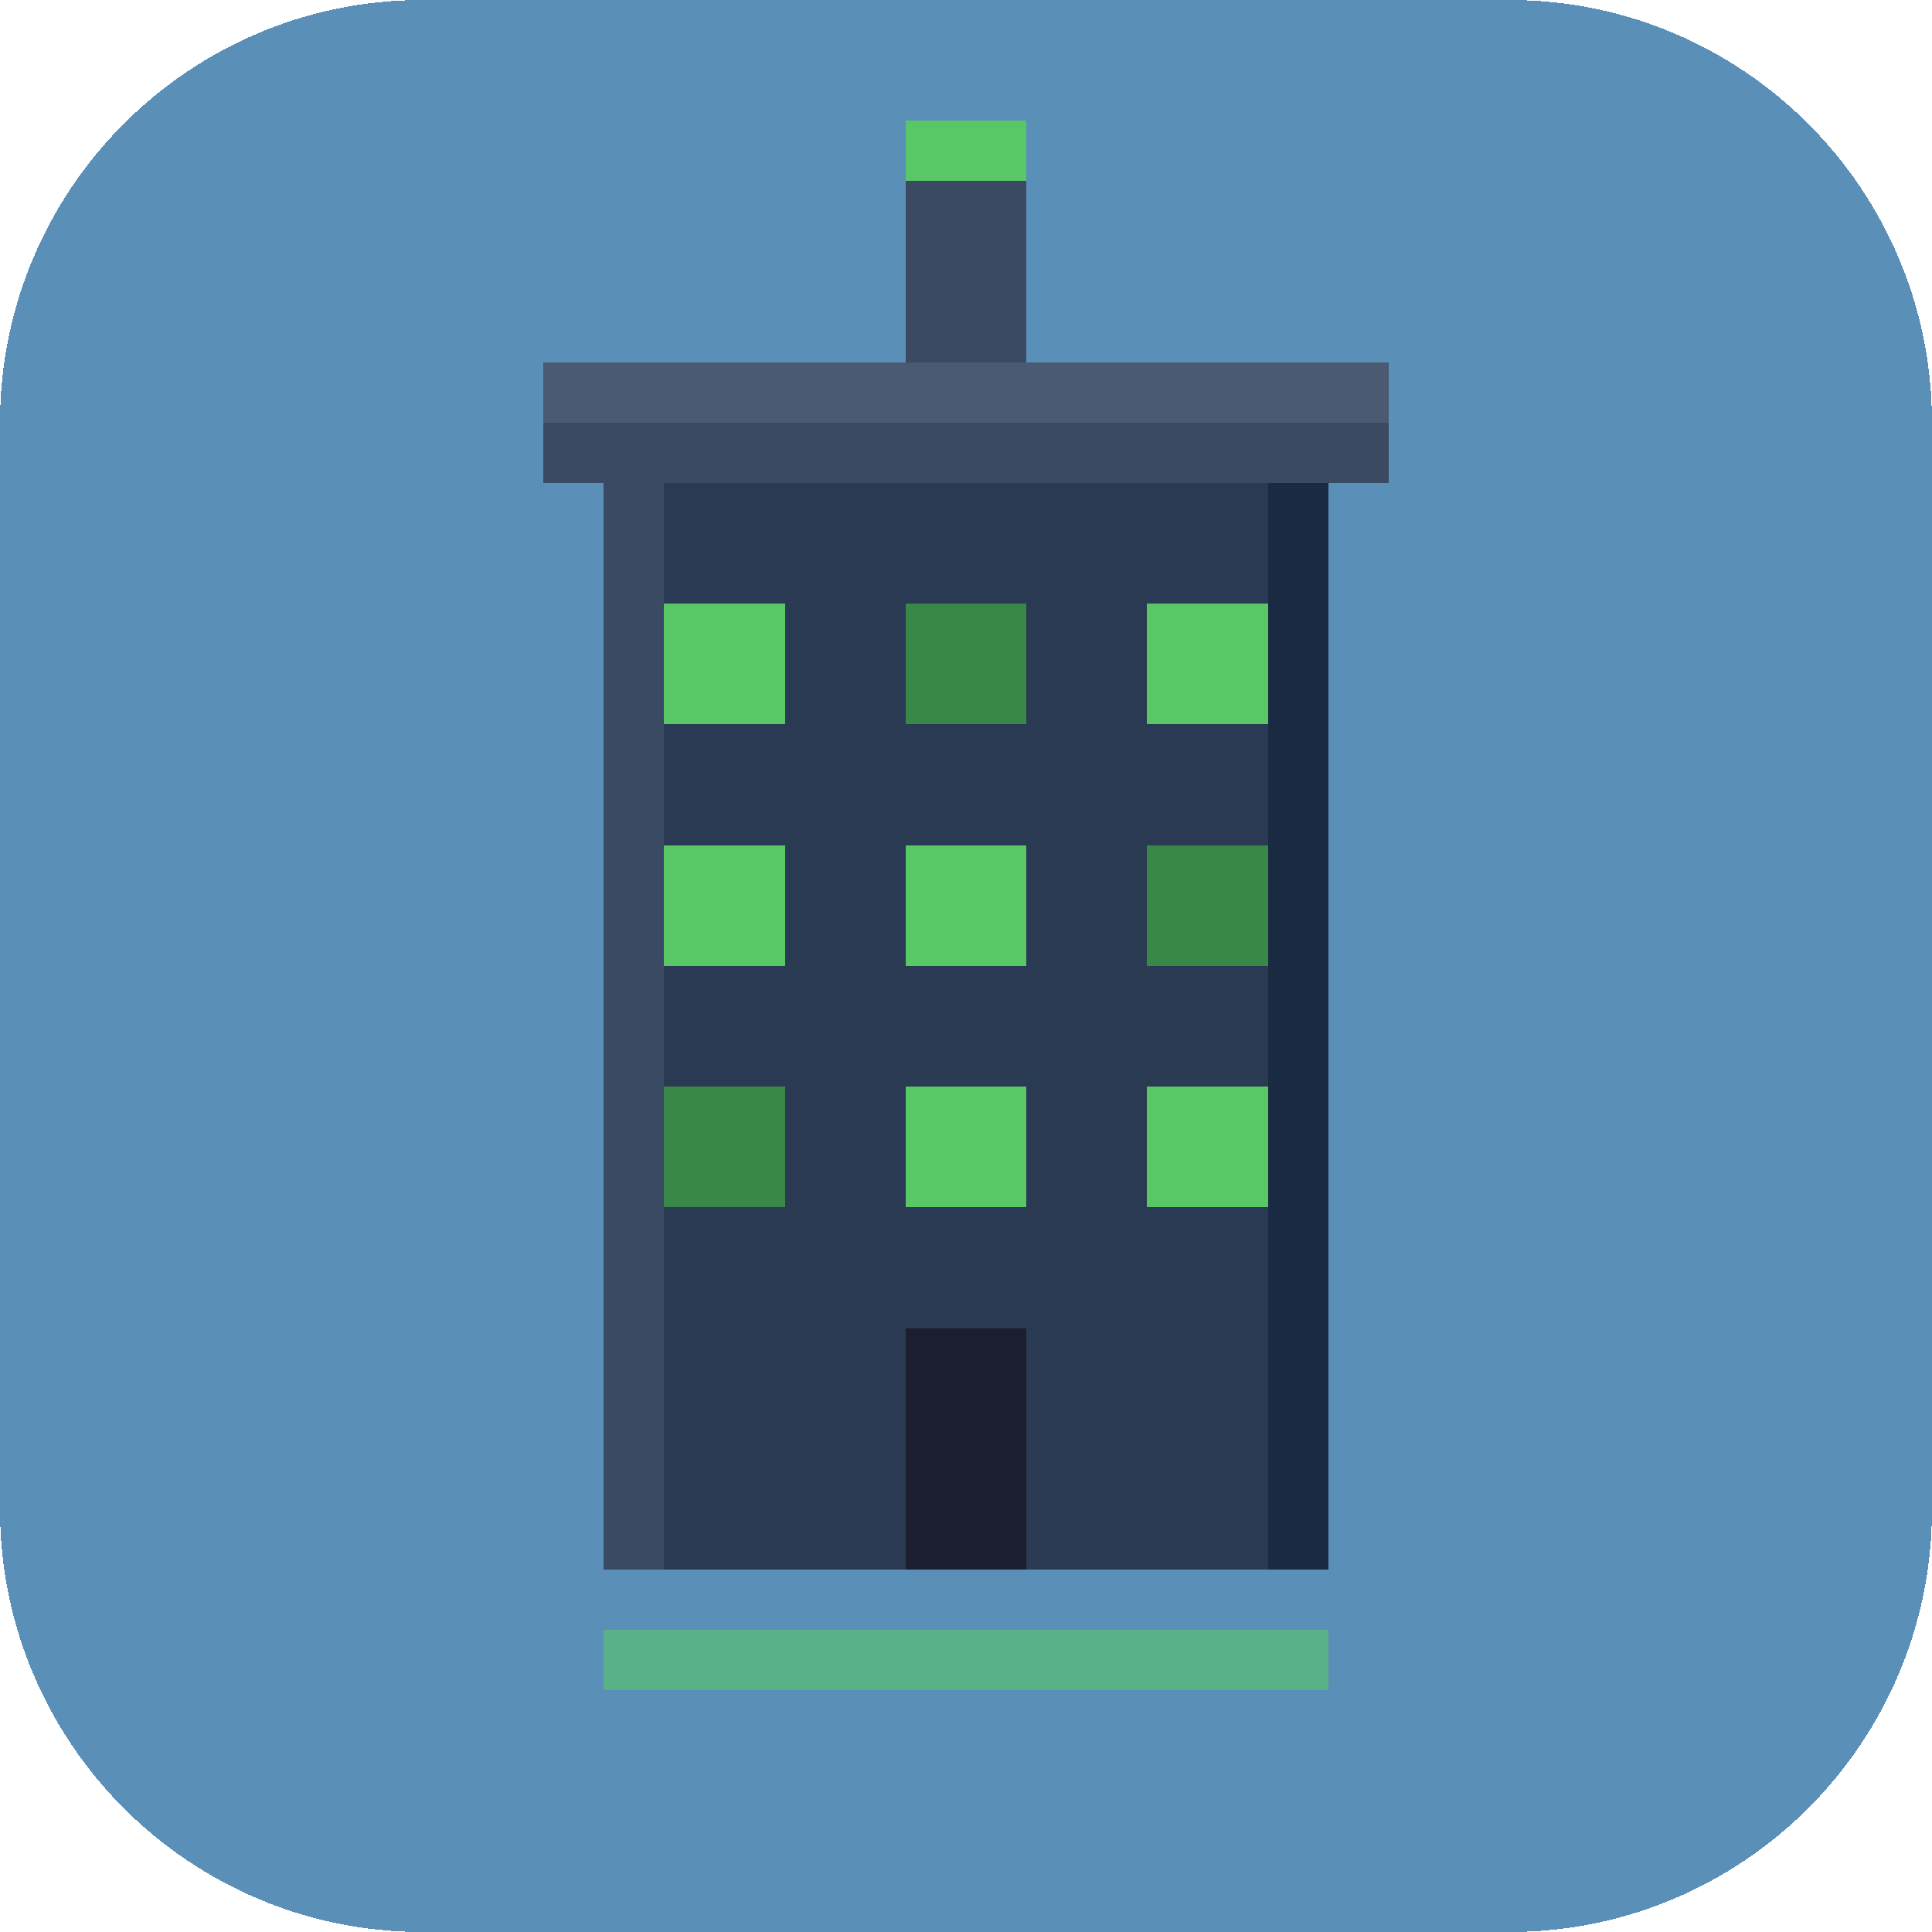
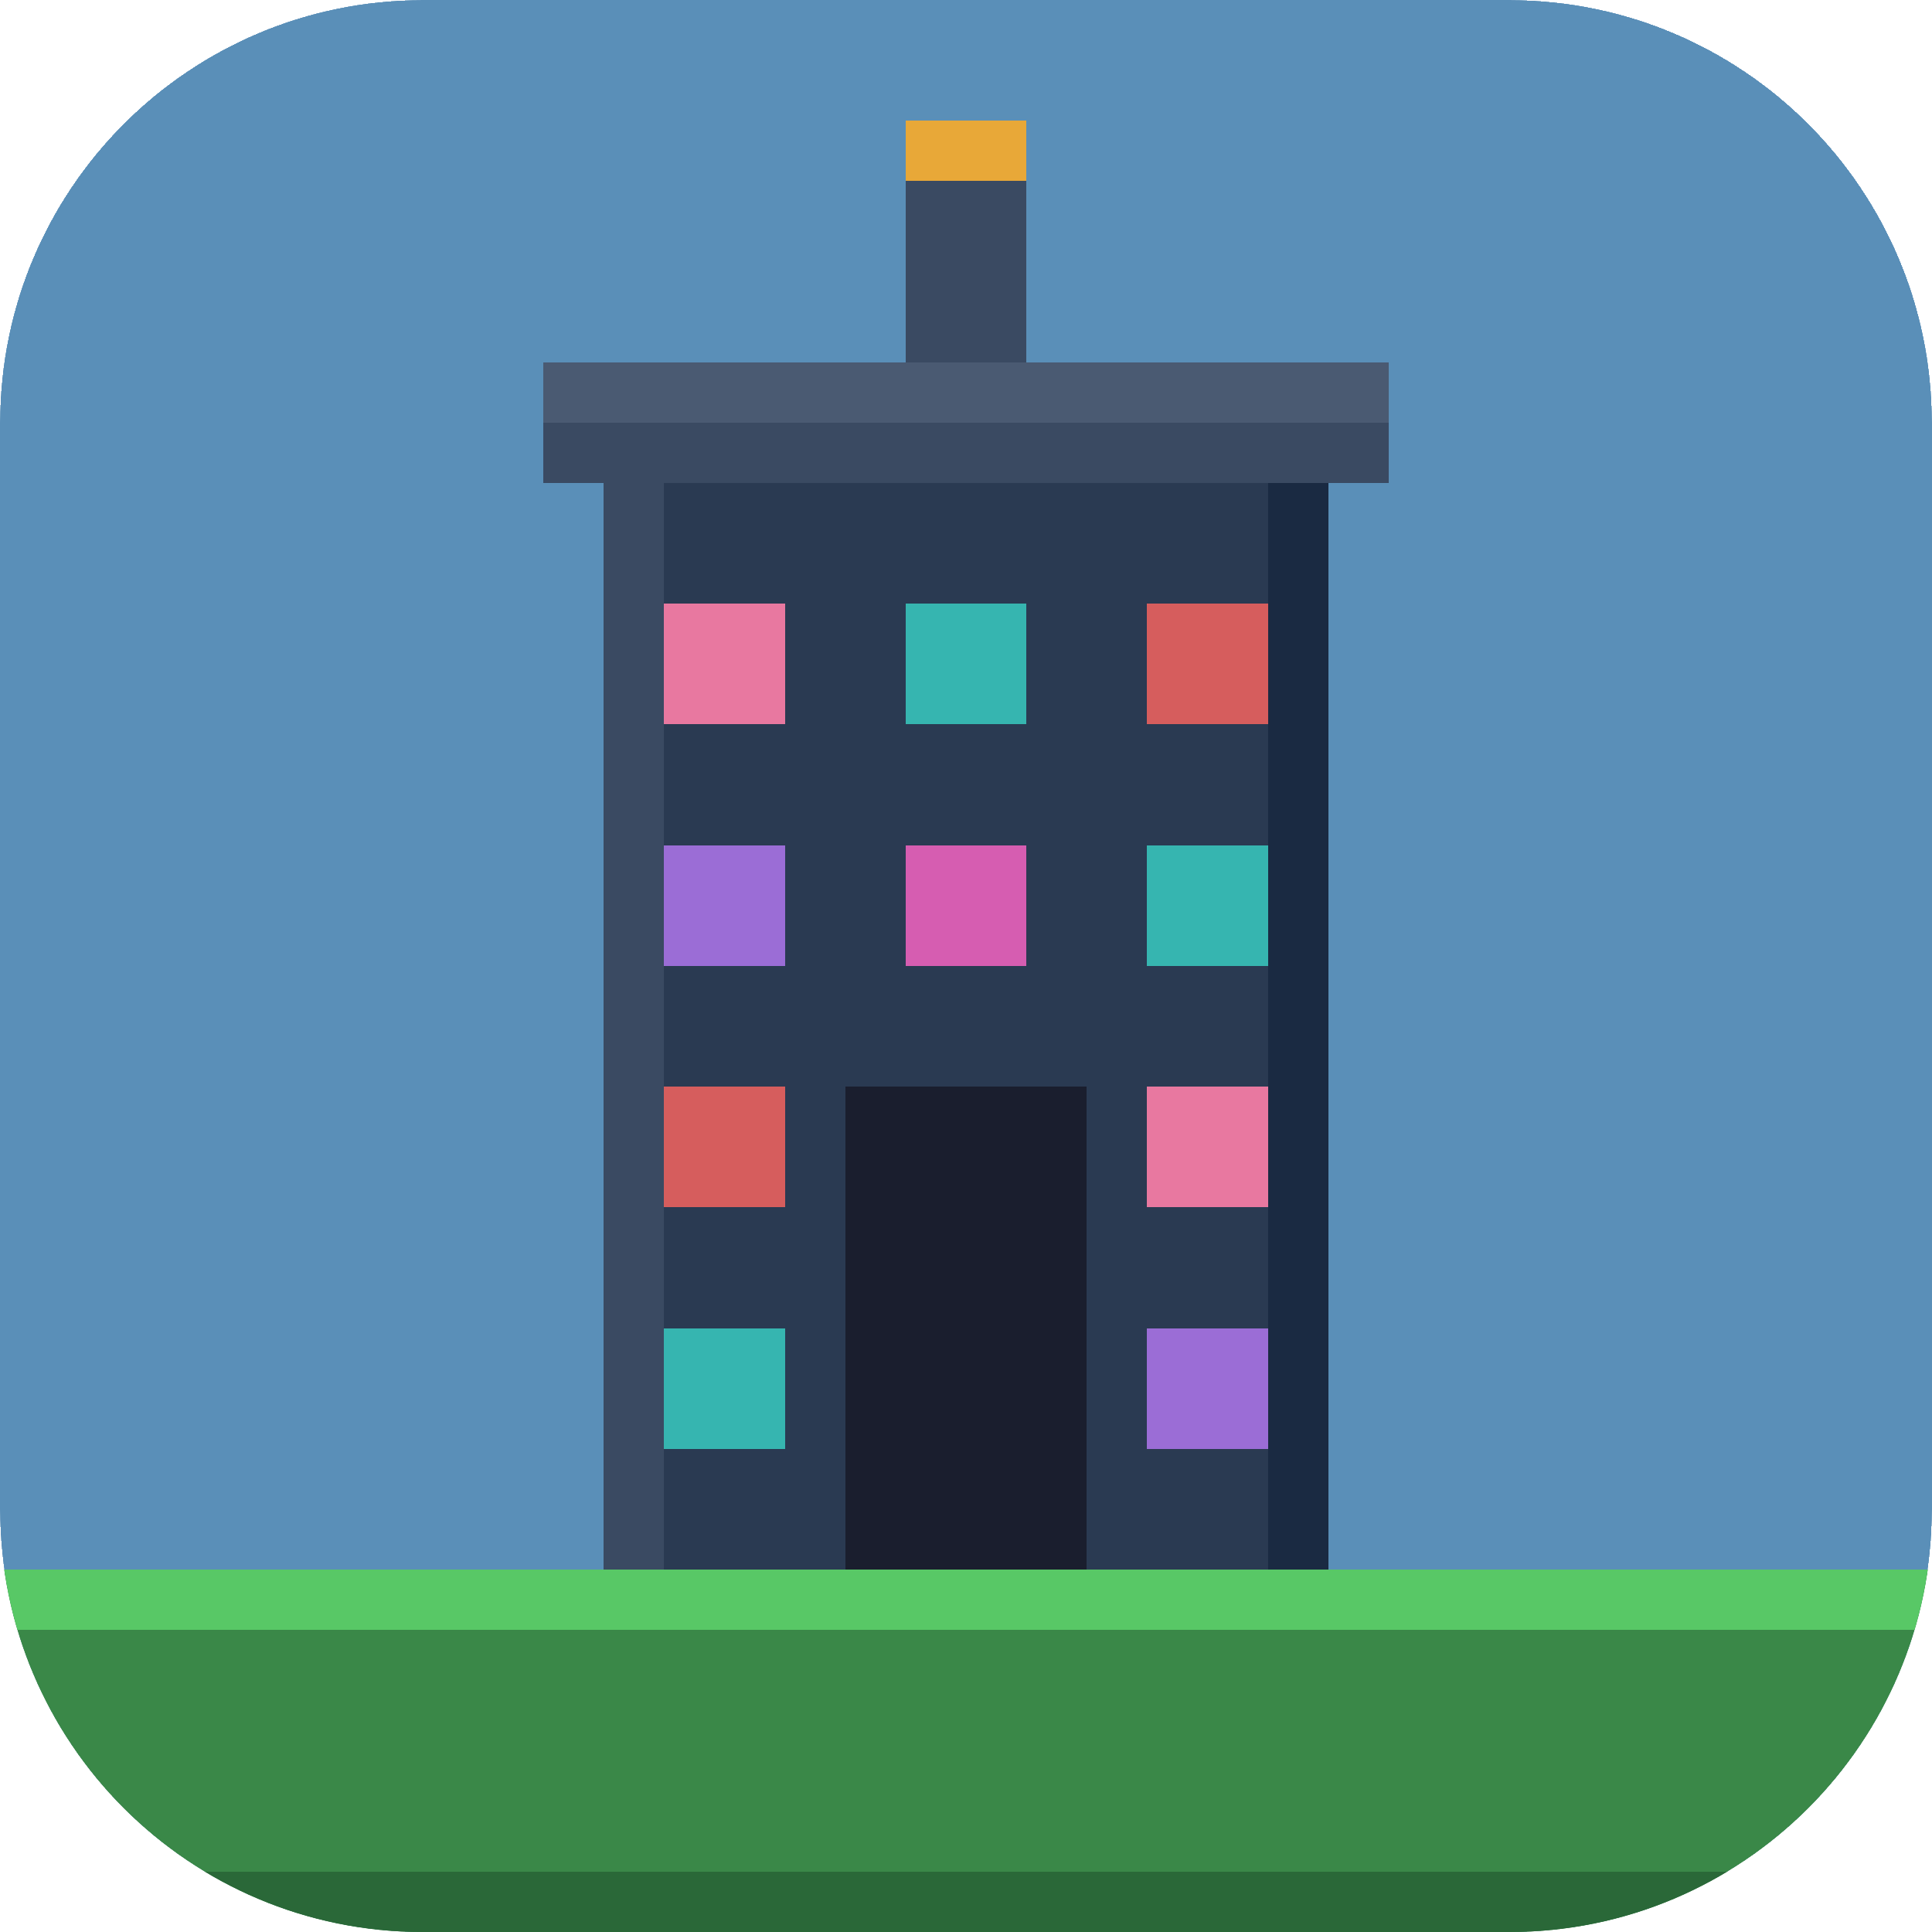
<svg xmlns="http://www.w3.org/2000/svg" viewBox="0 0 32 32" shape-rendering="crispEdges">
-   <rect width="32" height="32" rx="7" fill="#5a8fb8" />
-   <rect x="15" y="3" width="2" height="3" fill="#3a4a62" />
-   <rect x="15" y="2" width="2" height="1" fill="#58c866" />
-   <rect x="9" y="6" width="14" height="2" fill="#3a4a62" />
-   <rect x="9" y="6" width="14" height="1" fill="#4a5a72" />
-   <rect x="10" y="8" width="12" height="18" fill="#2a3a52" />
-   <rect x="10" y="8" width="1" height="18" fill="#3a4a62" />
-   <rect x="21" y="8" width="1" height="18" fill="#1a2a42" />
-   <rect x="11" y="10" width="2" height="2" fill="#58c866" />
-   <rect x="15" y="10" width="2" height="2" fill="#3a8848" />
-   <rect x="19" y="10" width="2" height="2" fill="#58c866" />
-   <rect x="11" y="14" width="2" height="2" fill="#58c866" />
-   <rect x="15" y="14" width="2" height="2" fill="#58c866" />
-   <rect x="19" y="14" width="2" height="2" fill="#3a8848" />
-   <rect x="11" y="18" width="2" height="2" fill="#3a8848" />
-   <rect x="15" y="18" width="2" height="2" fill="#58c866" />
-   <rect x="19" y="18" width="2" height="2" fill="#58c866" />
-   <rect x="15" y="22" width="2" height="4" fill="#1a1e2e" />
-   <rect x="10" y="27" width="12" height="1" fill="#58c866" opacity="0.6" />
+   <defs>
+     <clipPath id="icon-clip">
+       <rect width="32" height="32" rx="7" />
+     </clipPath>
+   </defs>
+   <g clip-path="url(#icon-clip)">
+     <rect width="32" height="32" rx="7" fill="#5a8fb8" />
+     <rect x="15" y="3" width="2" height="3" fill="#3a4a62" />
+     <rect x="15" y="2" width="2" height="1" fill="#e8a838" />
+     <rect x="9" y="6" width="14" height="2" fill="#3a4a62" />
+     <rect x="9" y="6" width="14" height="1" fill="#4a5a72" />
+     <rect x="10" y="8" width="12" height="18" fill="#2a3a52" />
+     <rect x="10" y="8" width="1" height="18" fill="#3a4a62" />
+     <rect x="21" y="8" width="1" height="18" fill="#1a2a42" />
+     <rect x="11" y="10" width="2" height="2" fill="#e878a0" />
+     <rect x="15" y="10" width="2" height="2" fill="#36b5b0" />
+     <rect x="19" y="10" width="2" height="2" fill="#d65d5d" />
+     <rect x="11" y="14" width="2" height="2" fill="#9b6dd6" />
+     <rect x="15" y="14" width="2" height="2" fill="#d65db1" />
+     <rect x="19" y="14" width="2" height="2" fill="#36b5b0" />
+     <rect x="11" y="18" width="2" height="2" fill="#d65d5d" />
+     <rect x="19" y="18" width="2" height="2" fill="#e878a0" />
+     <rect x="11" y="22" width="2" height="2" fill="#36b5b0" />
+     <rect x="19" y="22" width="2" height="2" fill="#9b6dd6" />
+     <rect x="14" y="18" width="4" height="8" fill="#1a1e2e" />
+     <rect x="0" y="26" width="32" height="6" fill="#3a8848" />
+     <rect x="0" y="26" width="32" height="1" fill="#58c866" />
+     <rect x="0" y="31" width="32" height="1" fill="#2a6838" />
+   </g>
</svg>
